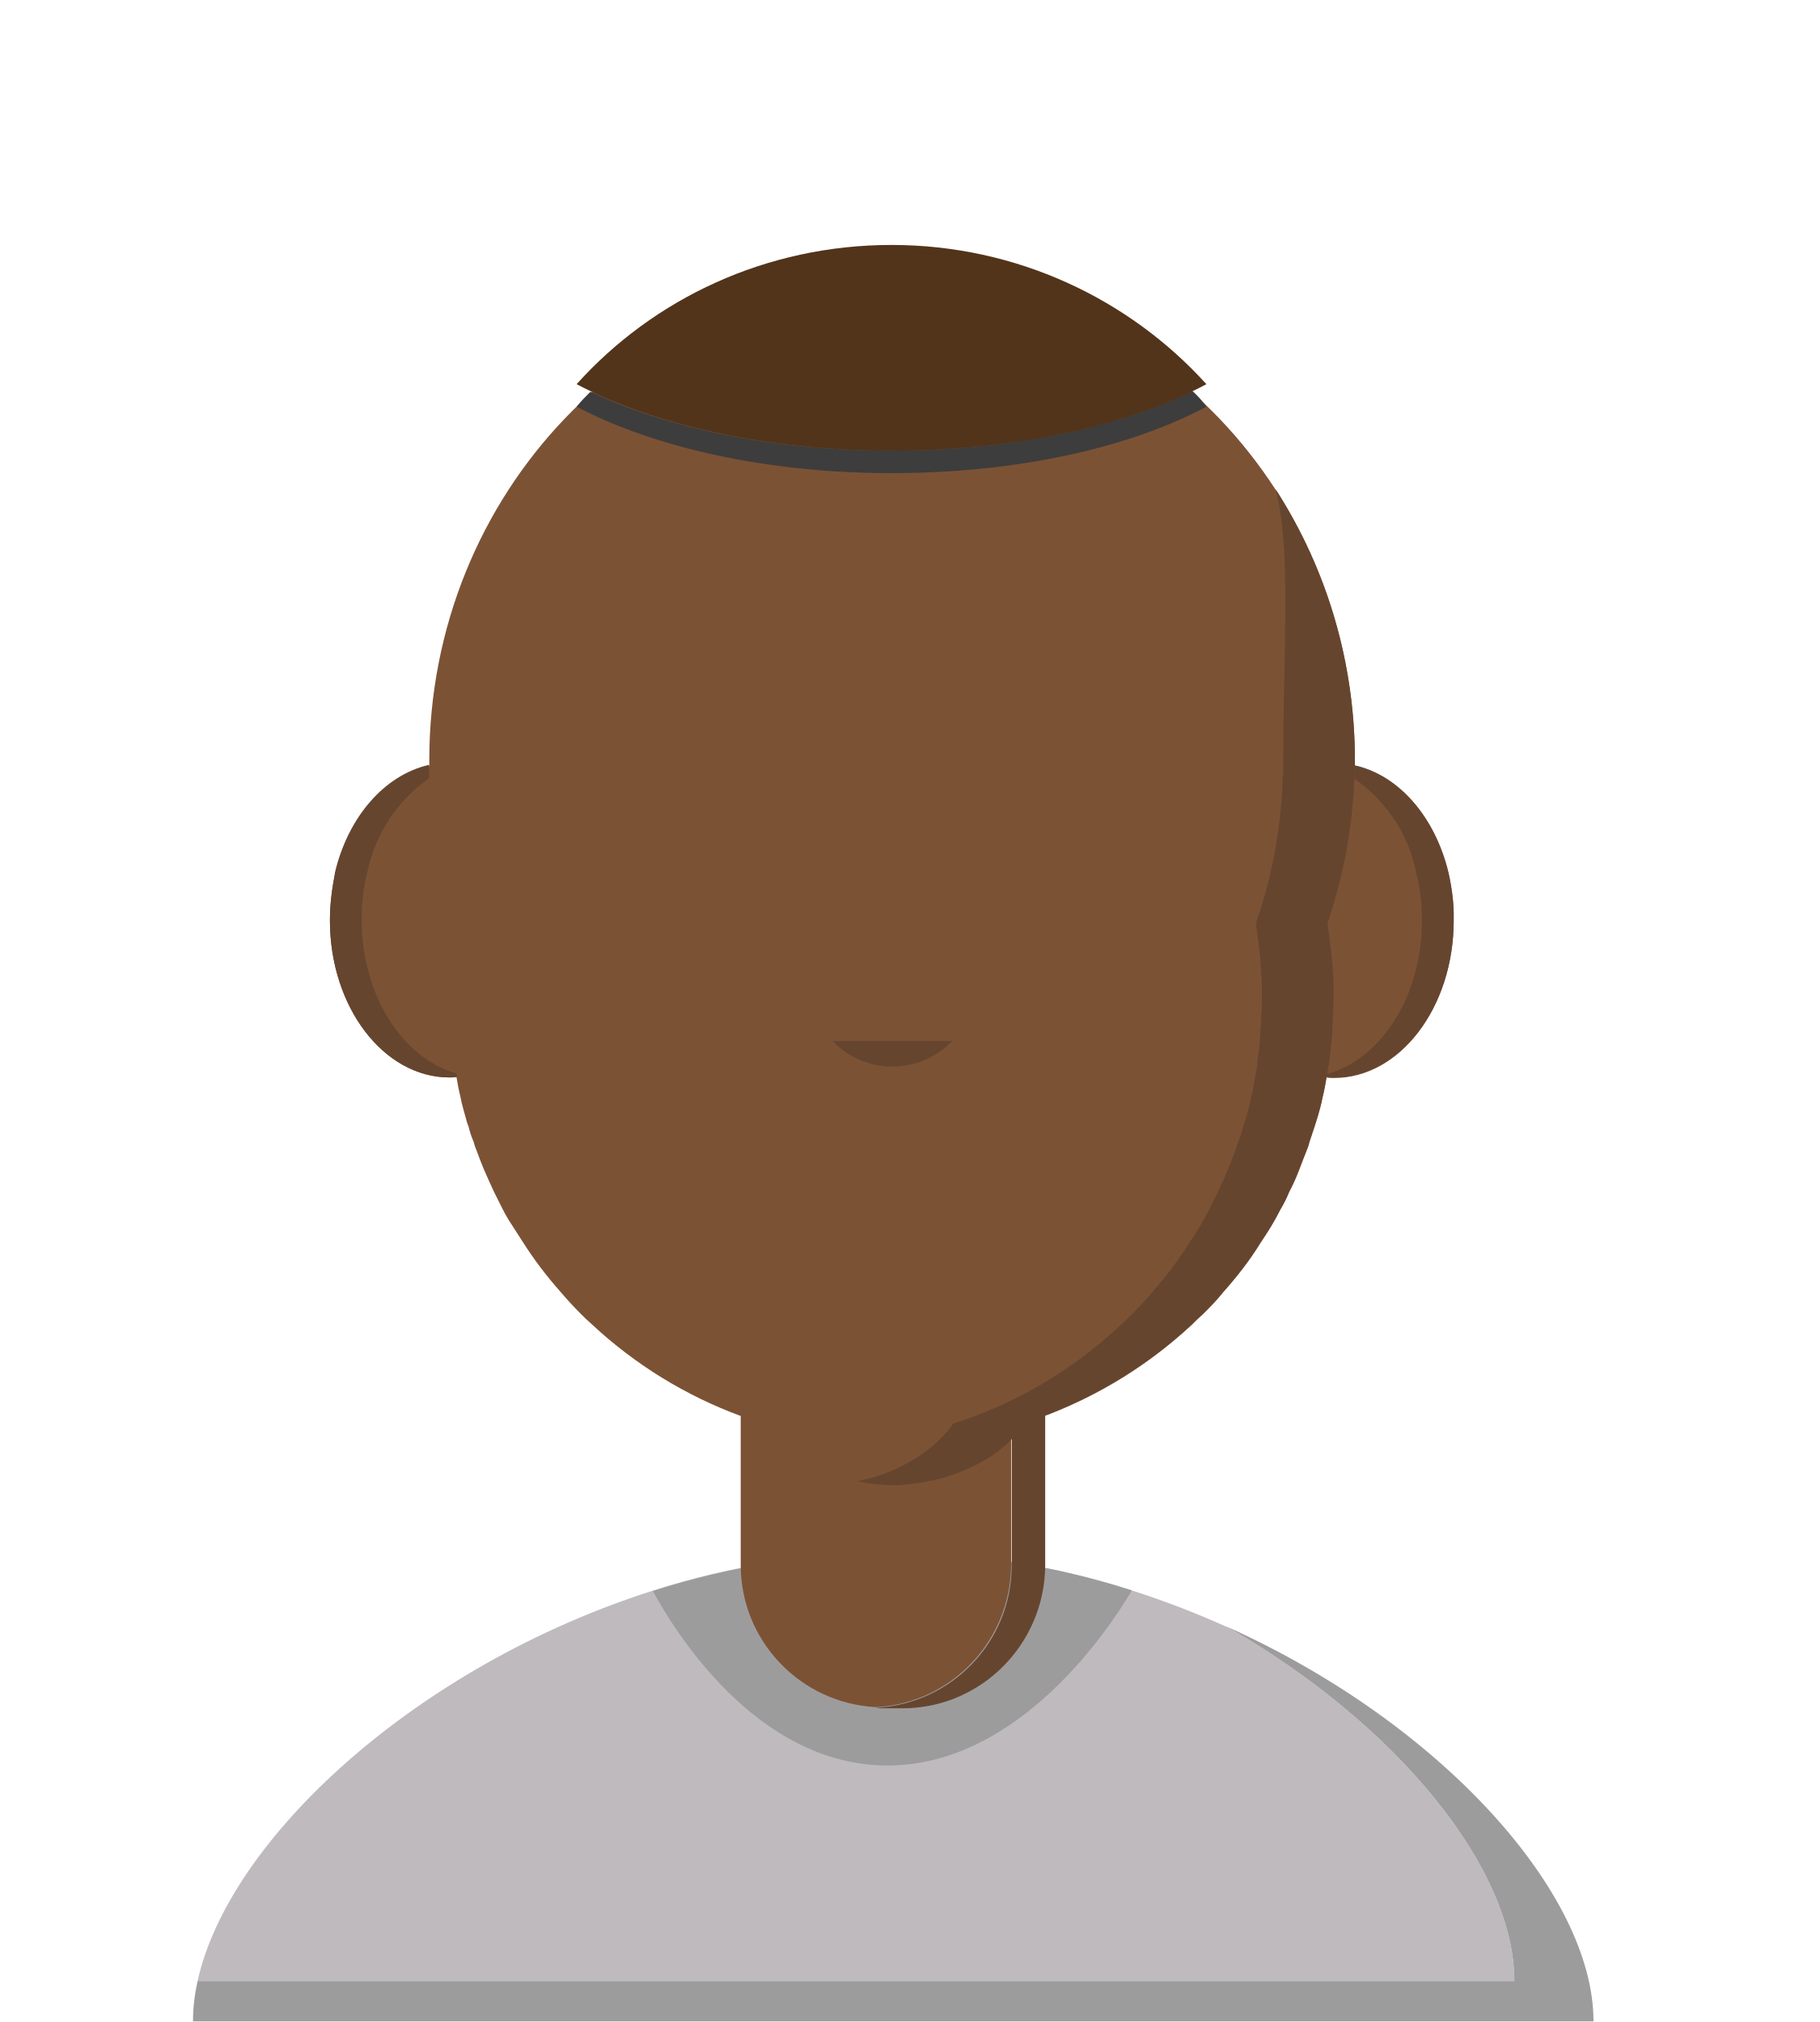
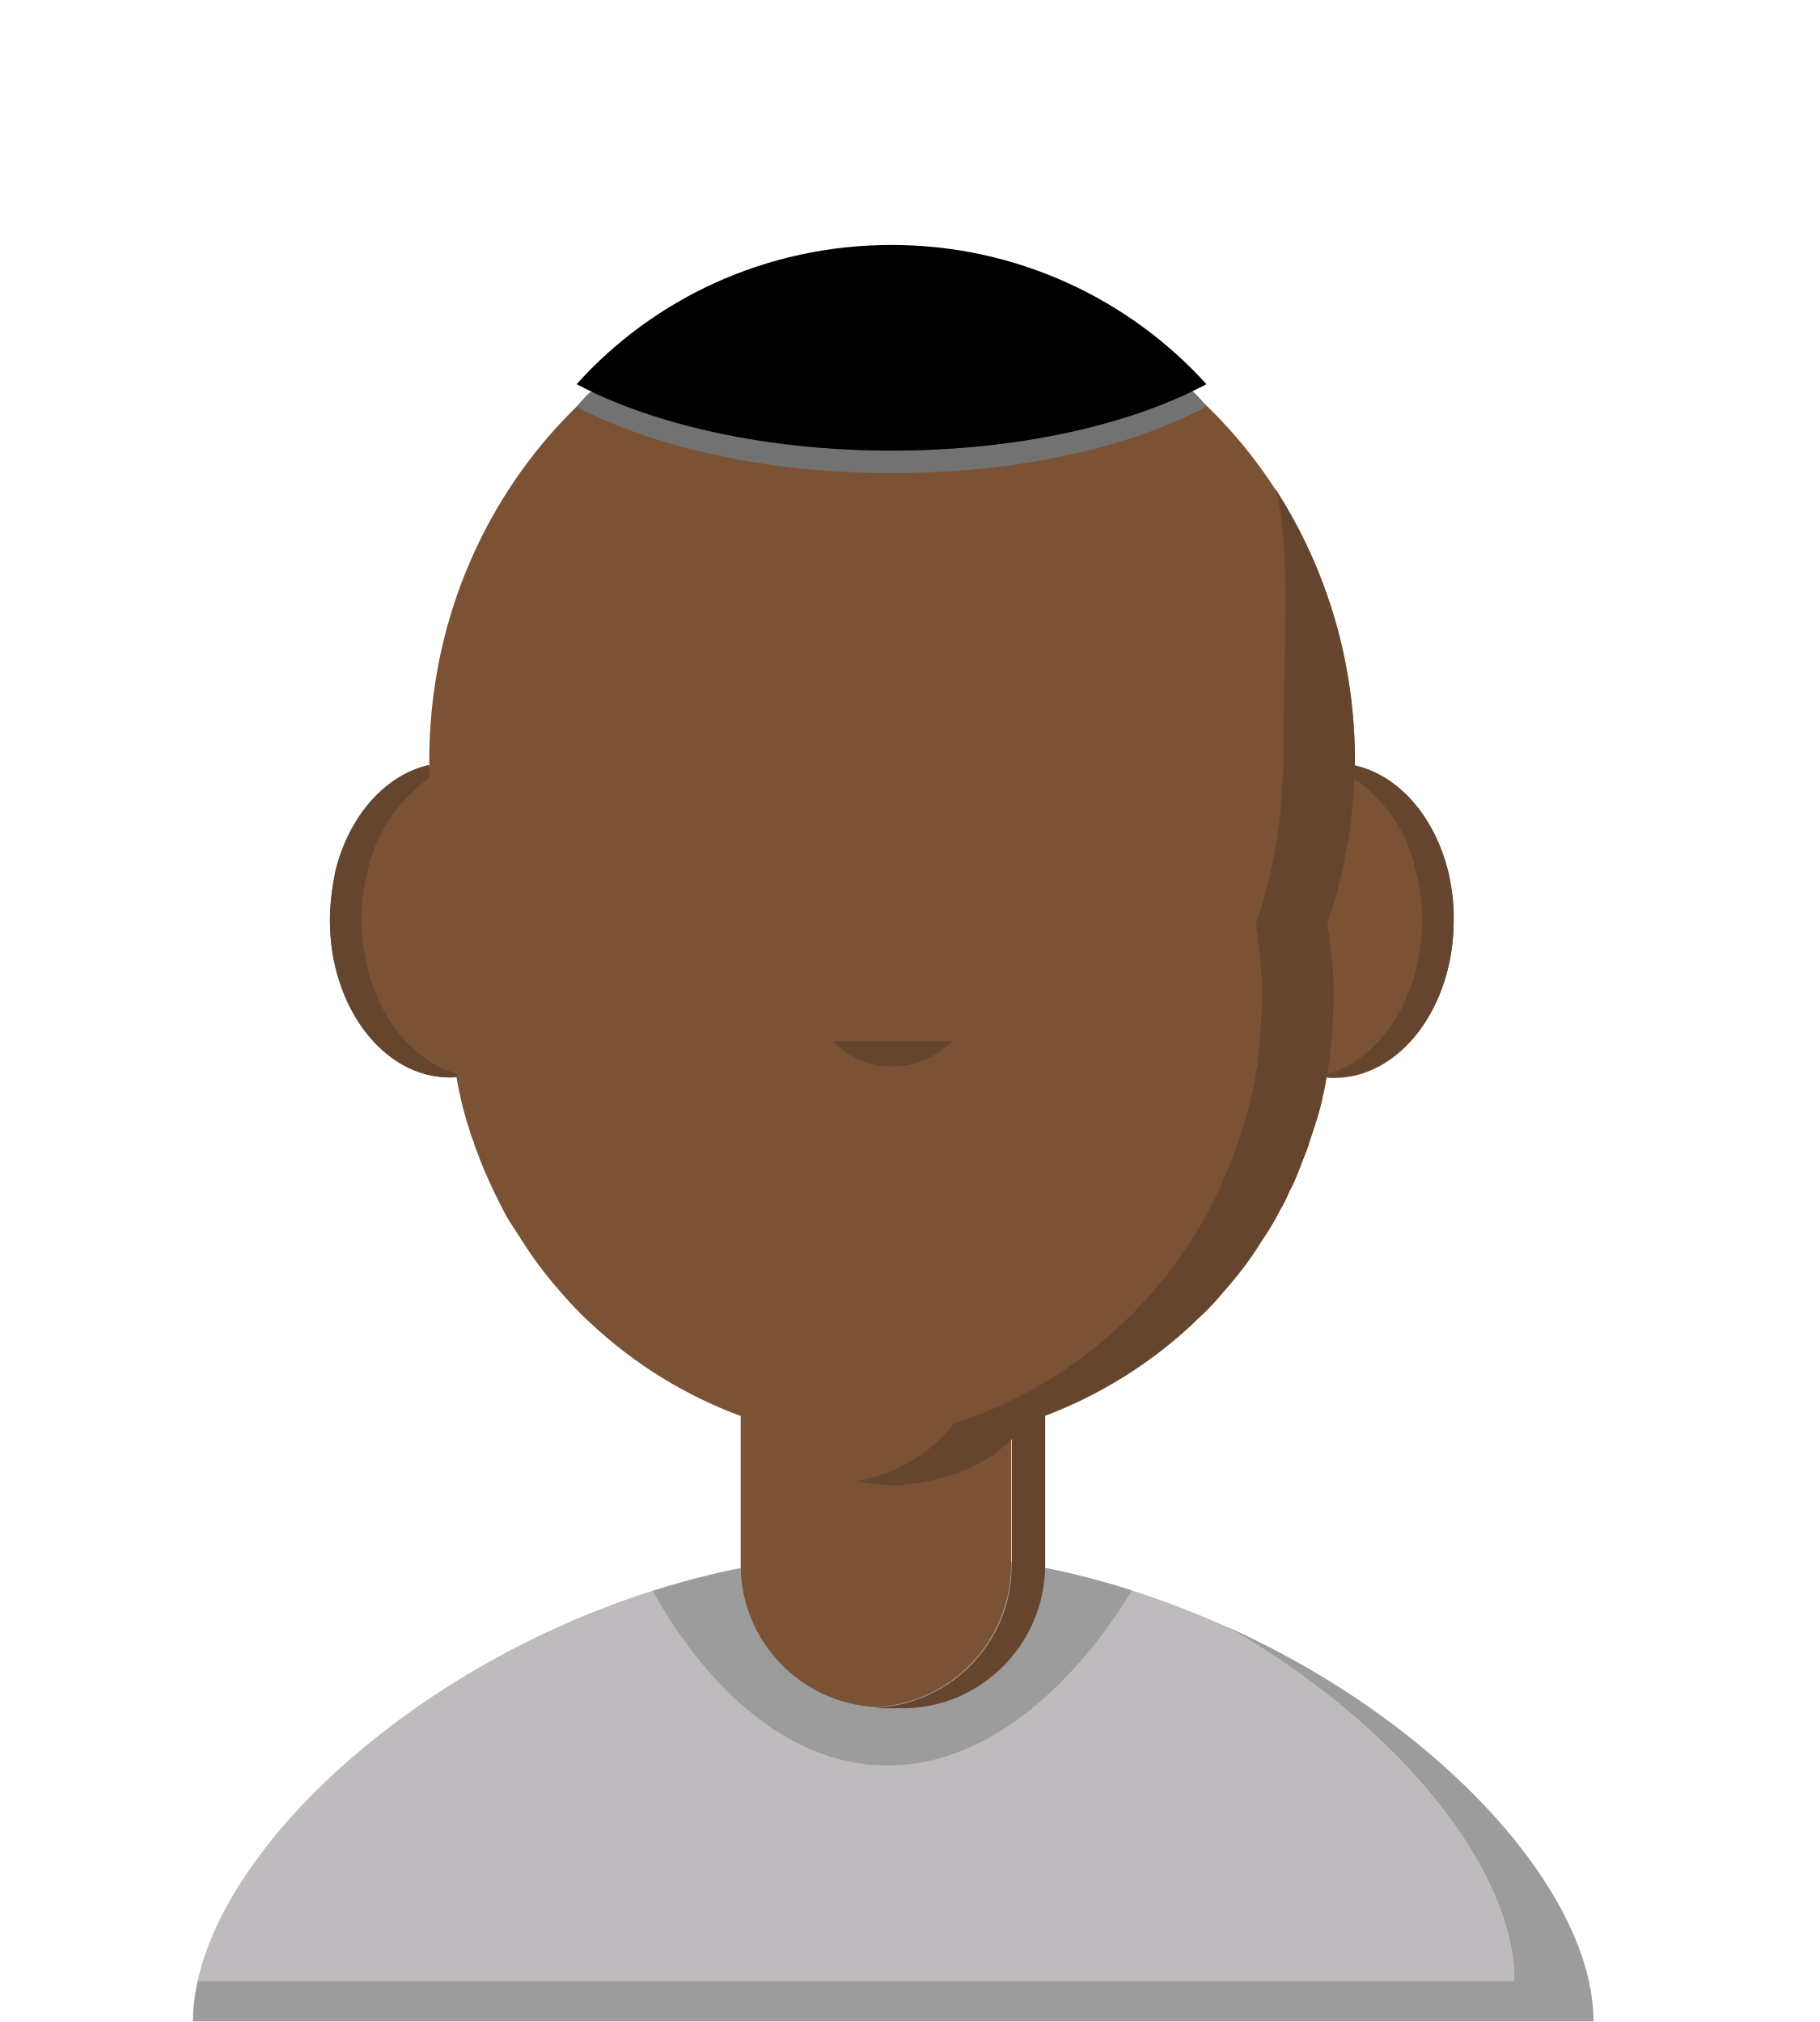
<svg xmlns="http://www.w3.org/2000/svg" version="1.1" id="adult21" x="0px" y="0px" viewBox="0 0 315 350" style="enable-background:new 0 0 315 350;" xml:space="preserve">
  <style type="text/css">
		.st0{fill:#BFBABE;}
		.st1{fill:#9D9C9D;}
		.st2{fill:#7C5235;}
		.st3{fill:#66452F;}
		.st4{fill:#3D3D3D;}
		.st5{fill:#52341A;}
		.st6{display:none;}
		.st7{display:inline;}
		.st9{fill:#727272;}
	</style>
  <path id="shirt" class="st0" d="M262.1,342.9H34.2c5.4-24.5,37.7-54.5,78.9-67.6c13.4-4.3,27.4-6.5,41.5-6.6c14,0.1,28,2.3,41.3,6.6  c5.6,1.8,11.1,3.9,16.4,6.3c0,0,0,0,0.1,0C242,298.6,262.1,323.5,262.1,342.9" />
  <path id="Tracé_9712_6_" class="st1" d="M275.8,349.9H33.4c0-2.4,0.3-4.7,0.8-7h227.9c0-19.4-20.1-44.3-49.7-61.3   C249.3,298.2,275.8,327.6,275.8,349.9" />
  <path id="Tracé_9714_6_" class="st1" d="M195.9,275.3c-3.6,6.1-19.3,30.3-42.3,30.3s-37.3-24.1-40.6-30.2   c13.4-4.3,27.4-6.5,41.5-6.6C168.6,268.8,182.6,271,195.9,275.3" />
  <path id="face" class="st2" d="M234.5,132.5L234.5,132.5L234.5,132.5L234.5,132.5c0-0.3,0-0.6,0-0.9c0-46.2-35.9-83.7-80.1-83.7  s-80.1,37.5-80.1,83.7c0,0.3,0,0.6,0,0.9l0,0l0,0c-9.8,2.2-17.2,13.3-17.2,26.8c0,15,9.3,27.2,20.7,27.2c0.4,0,0.8,0,1.2-0.1  c0.2,1.2,0.4,2.3,0.7,3.5c0.2,1.1,0.5,2.1,0.8,3.2c0.2,0.6,0.3,1.3,0.6,1.9c0.2,0.9,0.5,1.8,0.9,2.7c0.1,0.5,0.3,1,0.5,1.5  c0.4,1.1,0.8,2.1,1.2,3.1c0.6,1.4,1.2,2.7,1.8,4c0.5,1,1,2,1.5,3s1.1,2,1.7,2.9s1.2,1.9,1.8,2.8c1.9,3,4.1,5.9,6.5,8.6  c1.1,1.3,2.3,2.6,3.5,3.8c0.6,0.6,1.2,1.2,1.9,1.8c7.5,7,16.3,12.4,25.8,15.9v25.8c0,13.1,10.3,23.9,23.4,24.6  c13.1-0.7,23.3-11.5,23.4-24.6V249c0.5-0.5,0.9-0.9,1.4-1.4l0,0c0.1,0,0.1-0.1,0.1-0.1c0.3-0.4,0.6-0.8,0.9-1.2  c10.8-3.5,20.6-9.3,28.9-17c0.6-0.6,1.2-1.2,1.9-1.8c1.2-1.2,2.4-2.4,3.5-3.8c2.4-2.7,4.6-5.5,6.5-8.6c0.6-0.9,1.2-1.8,1.8-2.8  s1.1-1.9,1.6-2.9c0.6-1,1.1-2,1.5-3c0.7-1.3,1.3-2.7,1.8-4c0.4-1.1,0.8-2.1,1.2-3.1c0.2-0.5,0.4-1,0.5-1.5c0.3-0.9,0.6-1.8,0.9-2.7  c0.2-0.6,0.4-1.3,0.6-1.9c0.3-1.1,0.6-2.1,0.8-3.2c0.3-1.2,0.5-2.3,0.7-3.5l0,0c0.4,0.1,0.8,0.1,1.3,0.1c11.4,0,20.7-12.2,20.7-27.2  C251.7,145.9,244.2,134.7,234.5,132.5z" />
  <path id="Tracé_9710_6_" class="st3" d="M57.1,159.3c0,15,9.3,27.2,20.7,27.2c0.4,0,0.8,0,1.3-0.1c0-0.2-0.1-0.4-0.1-0.6   c-9.3-2.6-16.4-13.5-16.4-26.6c0-2.8,0.3-5.6,1-8.3c1.4-6.6,5.2-12.4,10.7-16.2c0-0.7-0.1-1.5-0.1-2.3l0,0   c-7.7,1.8-13.9,9-16.2,18.5C57.5,153.7,57.1,156.5,57.1,159.3" />
  <path class="st3" d="M250.7,151c-2.3-9.5-8.5-16.8-16.2-18.5l0,0c0,0.8,0,1.5-0.1,2.3c5.5,3.8,9.4,9.6,10.7,16.2   c0.7,2.7,1,5.5,1,8.3c0,13.1-7,24-16.4,26.6c0.1-0.6,0.2-1.2,0.3-1.7c0.1-0.6,0.2-1.1,0.2-1.7c0.2-1.6,0.4-3.2,0.4-4.8   c0.1-0.7,0.1-1.4,0.1-2.1c0.1-0.9,0.1-1.9,0.1-2.8s0-1.9,0-2.8c-0.1-1.4-0.1-2.9-0.3-4.3c-0.2-1.8-0.4-3.6-0.7-5.4v-0.4v-0.2   c2.7-8,4.3-16.4,4.6-24.9c0-0.7,0.1-1.5,0.1-2.3l0,0v-0.9c0-16.6-4.7-32.9-13.7-46.9c2.7,11,1.3,26.4,1.3,46.9v0.9l0,0   c0,0.8,0,1.5-0.1,2.3c-0.3,8.5-1.8,16.9-4.6,24.9v0.2v0.4c0.3,1.8,0.5,3.6,0.7,5.4c0.1,1.4,0.2,2.8,0.3,4.3c0,0.9,0,1.8,0,2.8   c0,0.9,0,1.9-0.1,2.8c0,0.7,0,1.4-0.1,2.1c-0.1,1.6-0.2,3.3-0.4,4.8c-0.1,0.6-0.2,1.1-0.2,1.7s-0.2,1.2-0.3,1.8l-0.1,0.6   c-0.2,1.2-0.4,2.3-0.7,3.5c-0.2,1.1-0.5,2.1-0.8,3.2c-0.2,0.6-0.4,1.3-0.6,1.9c-0.2,0.9-0.5,1.8-0.9,2.7c-0.1,0.5-0.3,1-0.5,1.5   c-0.4,1.1-0.8,2.1-1.2,3.1c-0.6,1.4-1.2,2.7-1.8,4c-0.5,1-1,2-1.5,3s-1.1,2-1.6,2.9c-0.6,0.9-1.2,1.9-1.8,2.8   c-1.9,3-4.1,5.9-6.5,8.6c-1.1,1.3-2.3,2.6-3.5,3.8c-0.6,0.6-1.2,1.2-1.9,1.8c-8.2,7.7-18.1,13.6-28.9,17c-0.3,0.4-0.6,0.8-0.9,1.2   l-0.1,0.1l0,0c-1.2,1.4-2.5,2.6-4,3.7c-0.4,0.3-0.9,0.6-1.3,0.9c-2.9,1.8-6.1,3.2-9.5,3.9l-0.9,0.2h0.1c1.4,0.3,2.8,0.5,4.2,0.6   c0.6,0,1.2,0.1,1.9,0.1s1.2,0,1.9-0.1c1.4-0.1,2.8-0.3,4.2-0.6c0.4-0.1,0.7-0.1,1.1-0.2c3.4-0.8,6.6-2.1,9.5-3.9   c0.5-0.3,0.9-0.6,1.3-0.9c0.9-0.7,1.8-1.4,2.6-2.3V271c0,13.1-10.3,23.9-23.4,24.6c0.4,0.1,0.8,0.1,1.2,0.1h3.3   c13.6,0,24.6-11.1,24.7-24.7v-26c9.4-3.6,18.1-8.9,25.4-15.8c0.6-0.6,1.2-1.2,1.9-1.8c1.2-1.2,2.4-2.4,3.5-3.8   c2.4-2.7,4.6-5.5,6.5-8.6c0.6-0.9,1.2-1.8,1.8-2.8s1.1-1.9,1.6-2.9c0.6-1,1.1-2,1.5-3c0.7-1.3,1.3-2.7,1.8-4   c0.4-1.1,0.8-2.1,1.2-3.1c0.2-0.5,0.4-1,0.5-1.5c0.3-0.9,0.6-1.8,0.9-2.7c0.2-0.6,0.4-1.3,0.6-1.9c0.3-1.1,0.6-2.1,0.8-3.2   c0.3-1.2,0.5-2.3,0.7-3.5l0,0c0.4,0.1,0.8,0.1,1.3,0.1c11.4,0,20.7-12.2,20.7-27.2C251.7,156.5,251.3,153.7,250.7,151z" />
  <path id="Tracé_9722_6_" class="st3" d="M144.1,180.2c5.4,5.7,14.5,5.9,20.2,0.5c0.2-0.2,0.3-0.3,0.5-0.5" />
-   <path id="hair-dark" class="st4" d="M206.4,67.7c-13.2,6.3-31.6,10.3-52.1,10.3c-20.4,0-38.9-3.9-52.1-10.2  c-0.8,0.8-1.7,1.7-2.4,2.6c13.3,7,32.8,11.5,54.5,11.5c21.7,0,41.2-4.4,54.5-11.5C208.1,69.4,207.3,68.5,206.4,67.7z" />
-   <path id="hair-light" class="st5" d="M99.8,66.5c13.3,7,32.8,11.5,54.5,11.5c21.7,0,41.2-4.4,54.5-11.5  c-13.3-14.7-32.8-24.1-54.5-24.1C132.6,42.4,113.1,51.7,99.8,66.5z" />
+   <path id="hair-dark" class="st9" d="M206.4,67.7c-13.2,6.3-31.6,10.3-52.1,10.3c-20.4,0-38.9-3.9-52.1-10.2  c-0.8,0.8-1.7,1.7-2.4,2.6c13.3,7,32.8,11.5,54.5,11.5c21.7,0,41.2-4.4,54.5-11.5C208.1,69.4,207.3,68.5,206.4,67.7z" />
+   <path id="hair-light" class="st8" d="M99.8,66.5c13.3,7,32.8,11.5,54.5,11.5c21.7,0,41.2-4.4,54.5-11.5  c-13.3-14.7-32.8-24.1-54.5-24.1C132.6,42.4,113.1,51.7,99.8,66.5z" />
  <g id="glasses" class="st6">
    <path class="st7" d="M74.8,142.4c2.8,2.7,3,10.5,3,10.5c2.8,22.3,13.3,27.7,30.4,27.7s20.8-3.8,25.7-7.6   c4.9-3.9,8.6-17.6,10.2-22.4c1.6-4.9,8.9-5.3,8.9-5.3s7.4,0.5,8.9,5.3c1.6,4.9,5.3,18.6,10.2,22.4c4.9,3.9,8.6,7.6,25.7,7.6   s27.5-5.4,30.4-27.7c0,0,0.3-7.8,3-10.5s4.1-2.7,4.1-4.9s4-5.7-7.2-6.5c-11.1-0.8-16.6-2-28.4-2c-11.9,0-30.7,0.1-33.9,3.3   c-3.2,3.2-7,4.1-13.6,4.1s-9-1-12.1-4.1s-22-3.3-33.9-3.3s-17.3,1.2-28.4,2s-7.2,4.3-7.2,6.5S72,139.7,74.8,142.4z M175,135.5   c10.2-3.1,35.2-4.1,46.3-0.5c0,0,4.5,1.2,4.4,7.4c-0.1,6.3-2.6,19.9-4.4,23.8s-3.6,11.2-23.9,11.8s-27.2-10.2-29.4-20   C165.7,148.4,164.8,138.6,175,135.5z M85.3,135.1c11-3.7,36.1-2.7,46.3,0.5s9.3,12.9,7.1,22.6c-2.2,9.8-9.1,20.5-29.4,20   c-20.3-0.6-22.1-7.8-23.9-11.8s-4.3-17.6-4.4-23.8C80.8,136.2,85.3,135.1,85.3,135.1z" />
    <path class="st7" d="M235.4,142.1c-1.7-5.6-5.3-9.7-10.6-12.1c-5.4-2.4-12.2-3.6-20.4-3.6c-11.2,0-23.1,2.3-25.9,3.5   c-0.1,0-0.2,0.1-0.4,0.1c-5.7,2.4-9.6,6.1-11.9,10.9c-11.4-4.5-22.8-1.5-27.2,0.1c-2.2-4.8-6.2-8.6-11.9-10.9   c-0.1-0.1-0.3-0.1-0.4-0.2c-2.8-1.2-14.6-3.5-25.8-3.5c-8.2,0-15,1.2-20.4,3.6c-5.3,2.4-8.9,6.5-10.6,12.1c-2.5-0.1-7-0.2-7,1.2   c0,1.3,3.7,2,6.3,2.3c0,0.1,0,0.1,0,0.2c-1,7.1,0.8,13.6,1.6,15.9v0.5L71,163c6.8,16.3,19,26,33.5,26h0.3c0.3,0,27-0.6,34.6-26.5   c1.7-5.9,2.2-11.3,1.4-15.9c3.6-1.3,13.9-4.3,23.9-0.1c-0.8,4.6-0.3,10.2,1.4,16.1c7.6,25.9,34.3,26.4,34.6,26.4h0.3   c14.5,0,26.7-9.7,33.4-26.1l0.2-0.6v-0.6c0.8-2.3,2.7-8.8,1.6-15.9c0-0.1,0-0.2,0-0.3c2.5-0.4,5.6-1.1,5.6-2.2   C241.8,142,238,141.9,235.4,142.1z M135.9,160.5c-6.3,21.2-27.4,22.6-31.1,22.6s-20.8,0.3-30.3-22.6c0,0-7.4-20.1,7.4-26.6   c14.7-6.5,41-1.2,43.7,0C128.4,135.1,142.2,139.4,135.9,160.5z M231.1,160.5c-9.4,22.9-26.5,22.6-30.3,22.6s-24.8-1.4-31.1-22.6   c-6.3-21.1,7.6-25.4,10.3-26.6c2.7-1.2,29-6.5,43.7,0C238.4,140.5,231.1,160.5,231.1,160.5z" />
    <path class="st7" d="M82.8,167.8c3.7,1.6,37.7,8.9,52.3,2.9c14.6-5.9,6.6-20.3,18.4-19.9c11.8-0.4,3.9,14,18.4,19.9   c14.6,5.9,48.5-1.4,52.3-2.9c3.7-1.6,3.6-10,4.7-12.6s6.5-4.3,6.5-4.3v-13.6c-7.8-3.7-47-1.8-56.5,0s-24.9,5.3-24.9,5.3   s-14.8-3.5-24.2-5.3s-49.8-3.7-55.3,0v13.6c0,0,3.8,1.8,5,4.3C80.8,157.8,79.1,166.2,82.8,167.8z M164.6,144.9   c2.9-2.3,22.5-8.1,53.4-5.7c1.7,0.1,5.6,1.3,5.7,3.8s0.1,16-0.7,17.8s-1.3,6-18.6,8.4s-31.8,0.5-35.5-4.5   C165.1,159.7,161.7,147.1,164.6,144.9z M83.4,143c0.1-2.5,4-3.7,5.7-3.8c31-2.4,50.5,3.4,53.5,5.7c2.9,2.3-0.6,14.9-4.3,19.9   s-18.3,6.9-35.5,4.5c-17.3-2.4-17.8-6.5-18.6-8.4C83.2,158.9,83.2,145.5,83.4,143z" />
  </g>
  <g id="facial-hair" class="st6">
    <path id="beard" class="st5 st7" d="M204.9,218.4c-11.8,8.4-31.8,8.5-37.3,0.4c-1.7-2.5-1.8-5.5-1.5-8c-1.8,0.2-6.8,0.3-11.8,0.3   s-10.1-0.1-11.8-0.3c0.3,2.4,0.1,5.1-1.4,7.5c-5.5,8.4-27.9,9.5-38.4-0.7c-12.9-12.5-14.2-48.2-17.9-60.8c-0.1-0.2-0.2-0.7-0.3-0.7   c-2.3-0.2-9.6,54.9,2.8,69.3c1.6,2.5,11.7,18.6,23.7,26.2c0.4-1.4-1-2.4-0.5-3.7c5.7,8.5,11.4,11.9,21.3,16.9c-1-2.3,0,0-0.7-2.3   c4.7,7.9,22.5,12.5,23.3,12.4c0.8,0.1,18.6-4.5,23.3-12.4c-0.7,2.3,0.4,0-0.7,2.3c9.9-5,15.5-8.4,21.2-16.9   c0.5,1.3-0.9,2.3-0.5,3.7c12-7.7,21.1-22.4,23.7-26.2c13.2-15.3,5.8-55.7,3.9-64.9c0-0.1-0.2-1-0.5-1.1   C222.4,159.2,226.1,203.2,204.9,218.4z" />
    <path id="mustache" class="st5 st7" d="M177.6,186.9c-6.5-1.1-17.4-2.6-23.5,1.2c-6.1-3.8-17.1-2.3-23.5-1.2c-8.1,1.2-13.9,7.6-20,13.4   c-2.4,2.3-5,4.6-8.3,5.9c5.3,3.4,21.3-2.3,24.1-4c-0.3,0.9-0.2,2.4-0.5,3.2c4.1,1,10.4-2.6,13.4-6.1c-0.3,1.3-0.1,3.2-0.8,4.6   c3.6,0.6,14.1-2.4,15.5-4.1c1.4,1.8,12,4.8,15.5,4.1c-0.6-1.3-0.5-3.2-0.8-4.6c3.1,3.4,9.3,7.1,13.4,6.1c-0.3-0.9-0.2-2.4-0.5-3.2   c2.8,1.7,18.8,7.4,24.1,4c-3.2-1.3-5.9-3.6-8.3-5.9C191.5,194.5,185.7,188.1,177.6,186.9z" />
    <g id="mustache-beard" class="st7">
      <path class="st5" d="M204.9,218.4c-11.8,8.4-31.8,8.5-37.3,0.4c-1.7-2.5-1.8-5.5-1.5-8c-1.8,0.2-6.8,0.3-11.8,0.3    s-10.1-0.1-11.8-0.3c0.3,2.4,0.1,5.1-1.4,7.5c-5.5,8.4-27.9,9.5-38.4-0.7c-12.9-12.5-14.2-48.2-17.9-60.8    c-0.1-0.2-0.2-0.7-0.3-0.7c-2.3-0.2-9.6,54.9,2.8,69.3c1.6,2.5,11.7,18.6,23.7,26.2c0.4-1.4-1-2.4-0.5-3.7    c5.7,8.5,11.4,11.9,21.3,16.9c-1-2.3,0,0-0.7-2.3c4.7,7.9,22.5,12.5,23.3,12.4c0.8,0.1,18.6-4.5,23.3-12.4c-0.7,2.3,0.4,0-0.7,2.3    c9.9-5,15.5-8.4,21.2-16.9c0.5,1.3-0.9,2.3-0.5,3.7c12-7.7,21.1-22.4,23.7-26.2c13.2-15.3,5.8-55.7,3.9-64.9c0-0.1-0.2-1-0.5-1.1    C222.4,159.2,226.1,203.2,204.9,218.4z" />
      <path class="st5" d="M177.6,186.9c-6.5-1.1-17.4-2.6-23.5,1.2c-6.1-3.8-17.1-2.3-23.5-1.2c-8.1,1.2-13.9,7.6-20,13.4    c-2.4,2.3-5,4.6-8.3,5.9c5.3,3.4,21.3-2.3,24.1-4c-0.3,0.9-0.2,2.4-0.5,3.2c4.1,1,10.4-2.6,13.4-6.1c-0.3,1.3-0.1,3.2-0.8,4.6    c3.6,0.6,14.1-2.4,15.5-4.1c1.4,1.8,12,4.8,15.5,4.1c-0.6-1.3-0.5-3.2-0.8-4.6c3.1,3.4,9.3,7.1,13.4,6.1c-0.3-0.9-0.2-2.4-0.5-3.2    c2.8,1.7,18.8,7.4,24.1,4c-3.2-1.3-5.9-3.6-8.3-5.9C191.5,194.5,185.7,188.1,177.6,186.9z" />
    </g>
  </g>
</svg>
